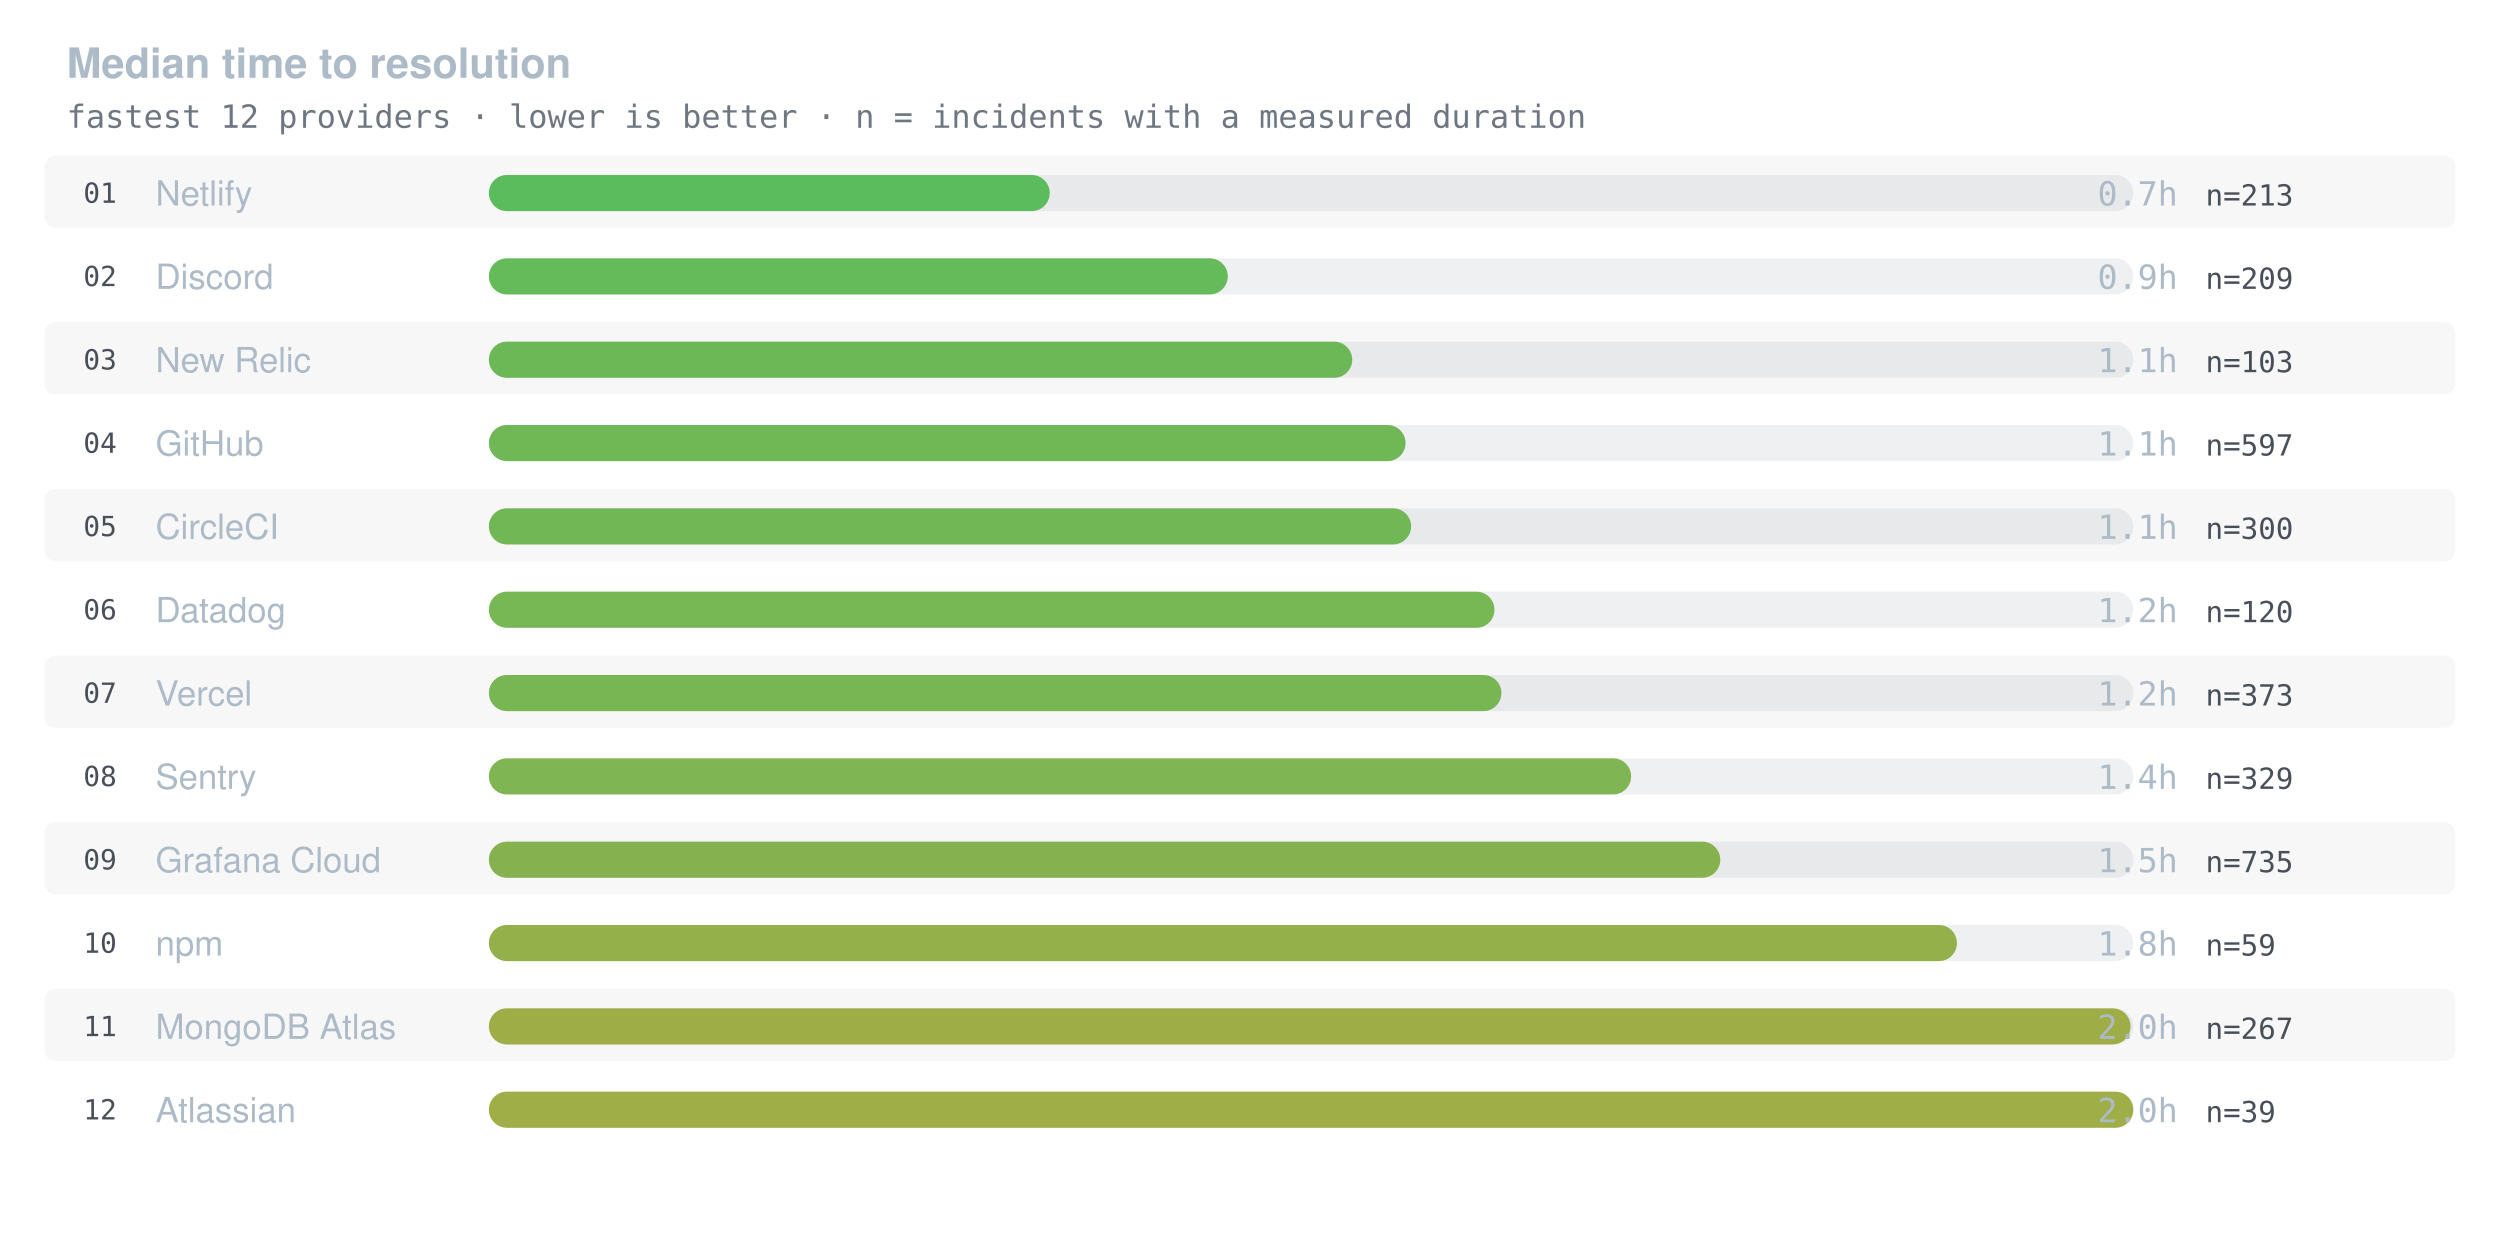
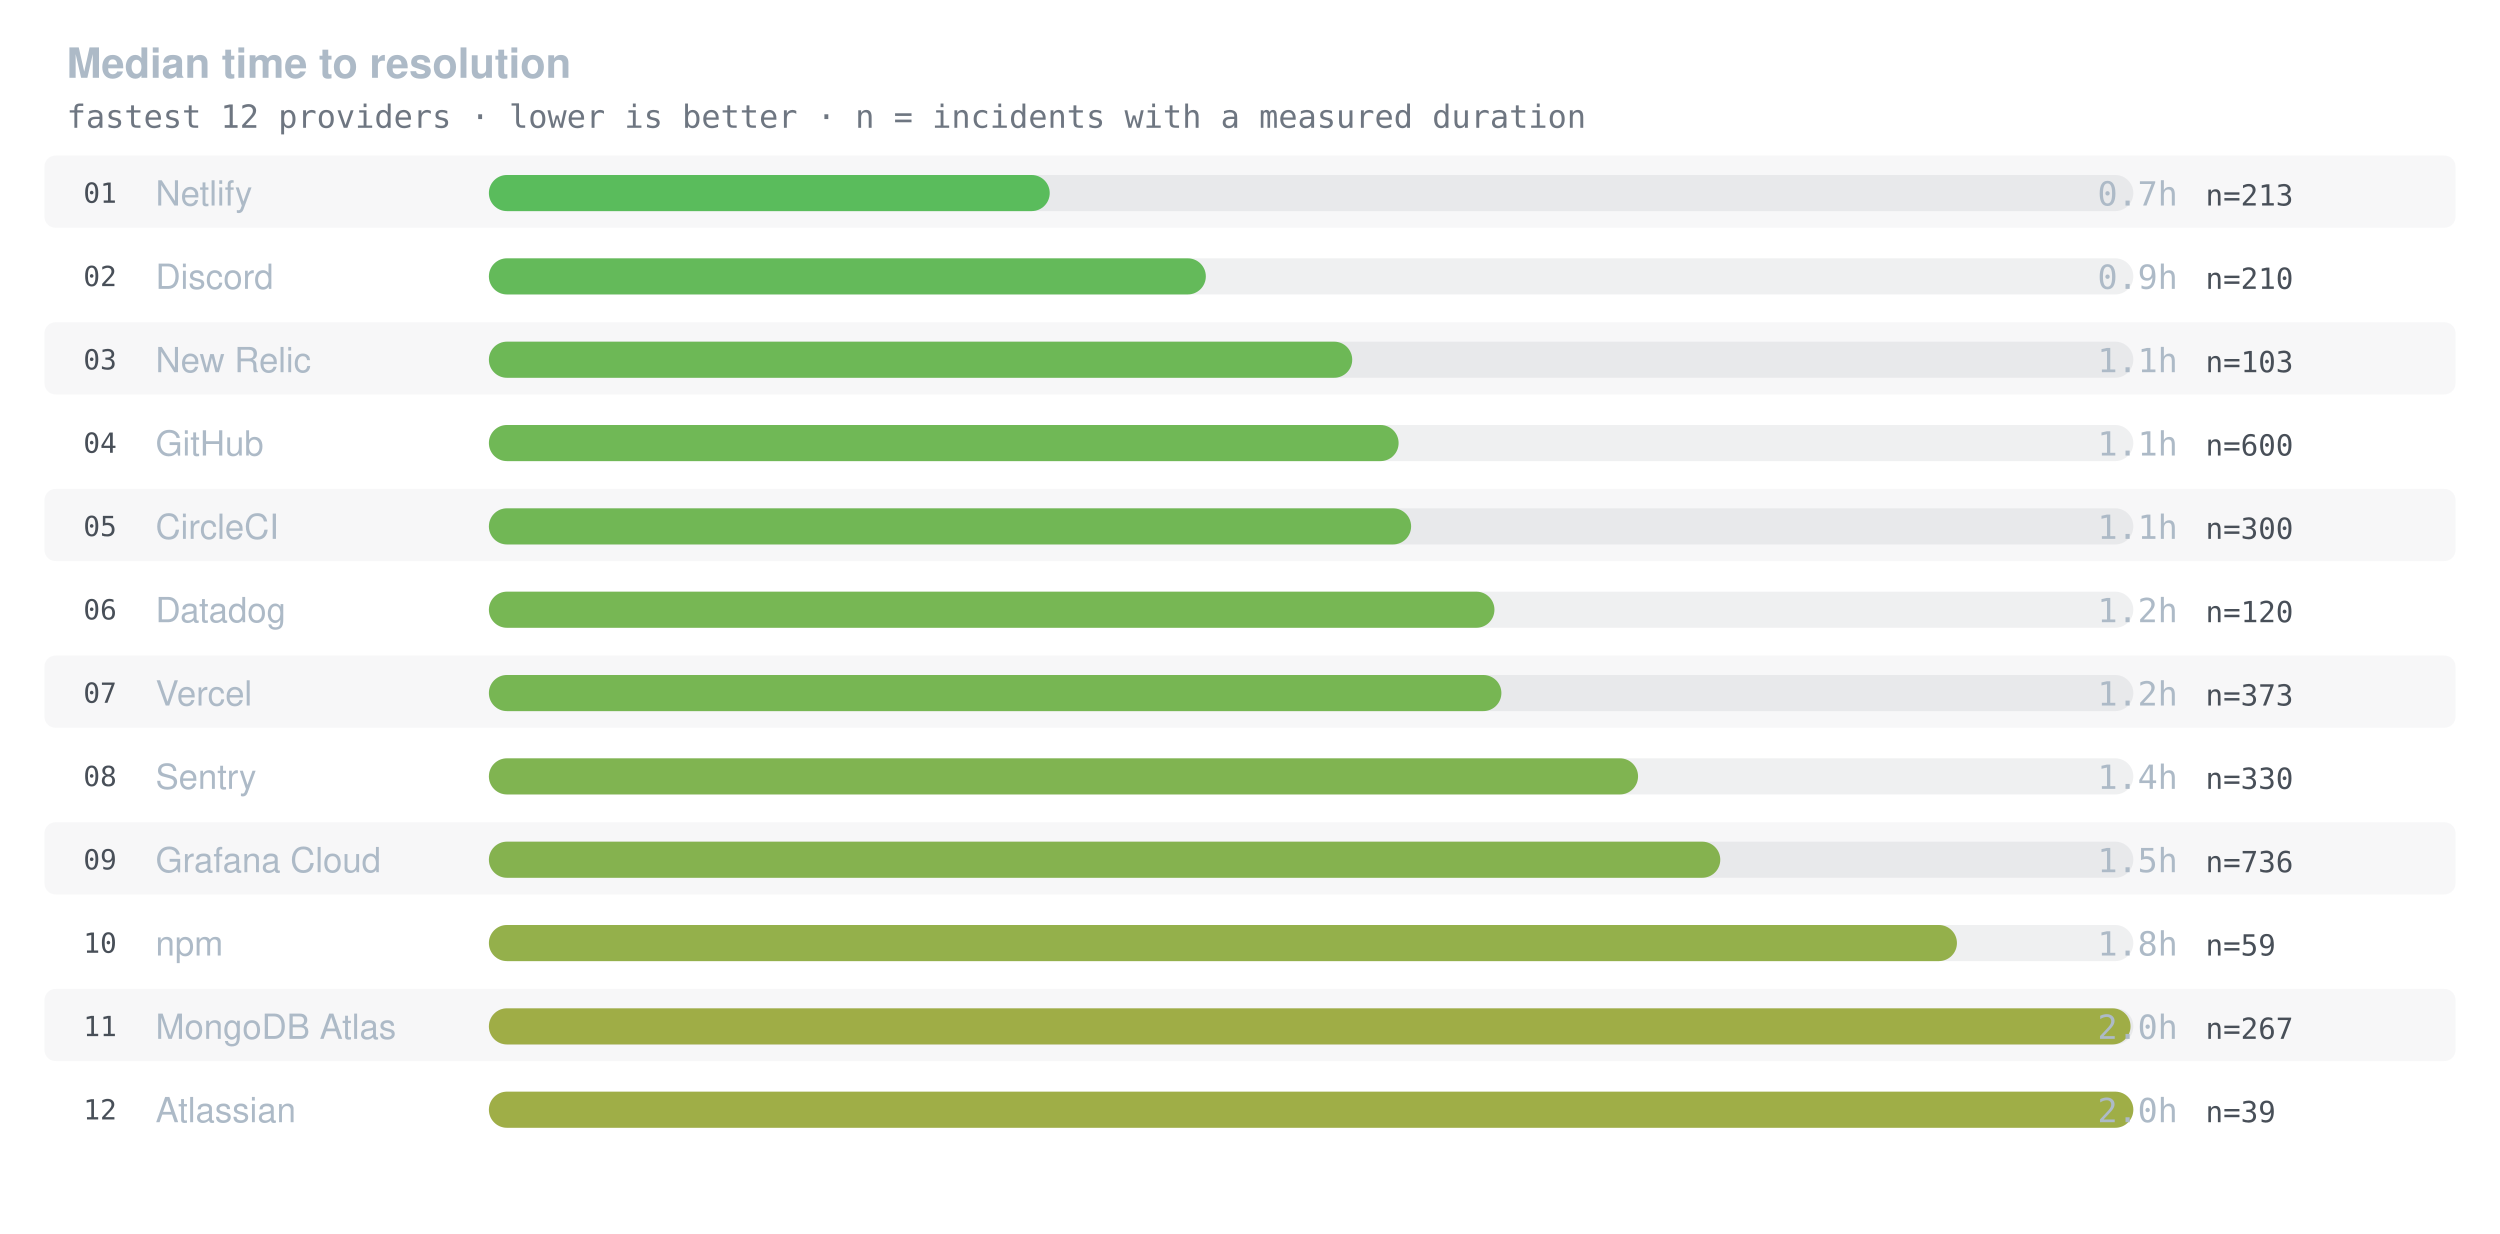
<svg xmlns="http://www.w3.org/2000/svg" viewBox="0 0 900 444" width="900" height="444" role="img">
  <text x="24" y="28" fill="#adbac7" font-size="15" font-family="-apple-system,BlinkMacSystemFont,Segoe UI,Helvetica,Arial,sans-serif" font-weight="600">Median time to resolution</text>
  <text x="24" y="46" fill="#6e7681" font-size="11.5" font-family="ui-monospace,SFMono-Regular,Menlo,Consolas,monospace">fastest 12 providers · lower is better · n = incidents with a measured duration</text>
  <rect x="16" y="56" width="868" height="26" rx="4" fill="#6e7681" opacity="0.055" />
  <text x="30" y="73" fill="#484f58" font-size="10" font-family="ui-monospace,SFMono-Regular,Menlo,Consolas,monospace">01</text>
  <text x="56" y="74" fill="#adbac7" font-size="12.5" font-family="-apple-system,BlinkMacSystemFont,Segoe UI,Helvetica,Arial,sans-serif">Netlify</text>
  <rect x="176" y="63" width="592" height="13" rx="6.5" fill="#6e7681" opacity="0.11" />
  <rect x="176" y="63" width="201.9" height="13" rx="6.5" fill="#4ab74d" opacity="0.9" />
  <text x="784" y="74" fill="#adbac7" font-size="12" font-family="ui-monospace,SFMono-Regular,Menlo,Consolas,monospace" text-anchor="end">0.7h</text>
  <text x="794" y="74" fill="#484f58" font-size="10.5" font-family="ui-monospace,SFMono-Regular,Menlo,Consolas,monospace">n=213</text>
  <text x="30" y="103" fill="#484f58" font-size="10" font-family="ui-monospace,SFMono-Regular,Menlo,Consolas,monospace">02</text>
  <text x="56" y="104" fill="#adbac7" font-size="12.5" font-family="-apple-system,BlinkMacSystemFont,Segoe UI,Helvetica,Arial,sans-serif">Discord</text>
  <rect x="176" y="93" width="592" height="13" rx="6.5" fill="#6e7681" opacity="0.11" />
-   <rect x="176" y="93" width="266.0" height="13" rx="6.5" fill="#57b449" opacity="0.9" />
+   <rect x="176" y="93" width="258.1" height="13" rx="6.5" fill="#55b449" opacity="0.9" />
  <text x="784" y="104" fill="#adbac7" font-size="12" font-family="ui-monospace,SFMono-Regular,Menlo,Consolas,monospace" text-anchor="end">0.9h</text>
-   <text x="794" y="104" fill="#484f58" font-size="10.5" font-family="ui-monospace,SFMono-Regular,Menlo,Consolas,monospace">n=209</text>
+   <text x="794" y="104" fill="#484f58" font-size="10.5" font-family="ui-monospace,SFMono-Regular,Menlo,Consolas,monospace">n=210</text>
  <rect x="16" y="116" width="868" height="26" rx="4" fill="#6e7681" opacity="0.055" />
  <text x="30" y="133" fill="#484f58" font-size="10" font-family="ui-monospace,SFMono-Regular,Menlo,Consolas,monospace">03</text>
  <text x="56" y="134" fill="#adbac7" font-size="12.5" font-family="-apple-system,BlinkMacSystemFont,Segoe UI,Helvetica,Arial,sans-serif">New Relic</text>
  <rect x="176" y="123" width="592" height="13" rx="6.5" fill="#6e7681" opacity="0.11" />
  <rect x="176" y="123" width="310.8" height="13" rx="6.5" fill="#5fb246" opacity="0.9" />
  <text x="784" y="134" fill="#adbac7" font-size="12" font-family="ui-monospace,SFMono-Regular,Menlo,Consolas,monospace" text-anchor="end">1.1h</text>
  <text x="794" y="134" fill="#484f58" font-size="10.5" font-family="ui-monospace,SFMono-Regular,Menlo,Consolas,monospace">n=103</text>
  <text x="30" y="163" fill="#484f58" font-size="10" font-family="ui-monospace,SFMono-Regular,Menlo,Consolas,monospace">04</text>
  <text x="56" y="164" fill="#adbac7" font-size="12.5" font-family="-apple-system,BlinkMacSystemFont,Segoe UI,Helvetica,Arial,sans-serif">GitHub</text>
  <rect x="176" y="153" width="592" height="13" rx="6.5" fill="#6e7681" opacity="0.11" />
-   <rect x="176" y="153" width="330.0" height="13" rx="6.5" fill="#63b145" opacity="0.9" />
+   <rect x="176" y="153" width="327.5" height="13" rx="6.5" fill="#63b145" opacity="0.9" />
  <text x="784" y="164" fill="#adbac7" font-size="12" font-family="ui-monospace,SFMono-Regular,Menlo,Consolas,monospace" text-anchor="end">1.1h</text>
-   <text x="794" y="164" fill="#484f58" font-size="10.5" font-family="ui-monospace,SFMono-Regular,Menlo,Consolas,monospace">n=597</text>
+   <text x="794" y="164" fill="#484f58" font-size="10.5" font-family="ui-monospace,SFMono-Regular,Menlo,Consolas,monospace">n=600</text>
  <rect x="16" y="176" width="868" height="26" rx="4" fill="#6e7681" opacity="0.055" />
  <text x="30" y="193" fill="#484f58" font-size="10" font-family="ui-monospace,SFMono-Regular,Menlo,Consolas,monospace">05</text>
  <text x="56" y="194" fill="#adbac7" font-size="12.5" font-family="-apple-system,BlinkMacSystemFont,Segoe UI,Helvetica,Arial,sans-serif">CircleCI</text>
  <rect x="176" y="183" width="592" height="13" rx="6.5" fill="#6e7681" opacity="0.11" />
  <rect x="176" y="183" width="332.0" height="13" rx="6.5" fill="#64b145" opacity="0.9" />
  <text x="784" y="194" fill="#adbac7" font-size="12" font-family="ui-monospace,SFMono-Regular,Menlo,Consolas,monospace" text-anchor="end">1.1h</text>
  <text x="794" y="194" fill="#484f58" font-size="10.5" font-family="ui-monospace,SFMono-Regular,Menlo,Consolas,monospace">n=300</text>
  <text x="30" y="223" fill="#484f58" font-size="10" font-family="ui-monospace,SFMono-Regular,Menlo,Consolas,monospace">06</text>
  <text x="56" y="224" fill="#adbac7" font-size="12.5" font-family="-apple-system,BlinkMacSystemFont,Segoe UI,Helvetica,Arial,sans-serif">Datadog</text>
  <rect x="176" y="213" width="592" height="13" rx="6.5" fill="#6e7681" opacity="0.11" />
  <rect x="176" y="213" width="362.0" height="13" rx="6.5" fill="#6ab043" opacity="0.9" />
  <text x="784" y="224" fill="#adbac7" font-size="12" font-family="ui-monospace,SFMono-Regular,Menlo,Consolas,monospace" text-anchor="end">1.2h</text>
  <text x="794" y="224" fill="#484f58" font-size="10.5" font-family="ui-monospace,SFMono-Regular,Menlo,Consolas,monospace">n=120</text>
  <rect x="16" y="236" width="868" height="26" rx="4" fill="#6e7681" opacity="0.055" />
  <text x="30" y="253" fill="#484f58" font-size="10" font-family="ui-monospace,SFMono-Regular,Menlo,Consolas,monospace">07</text>
  <text x="56" y="254" fill="#adbac7" font-size="12.5" font-family="-apple-system,BlinkMacSystemFont,Segoe UI,Helvetica,Arial,sans-serif">Vercel</text>
  <rect x="176" y="243" width="592" height="13" rx="6.5" fill="#6e7681" opacity="0.11" />
  <rect x="176" y="243" width="364.5" height="13" rx="6.5" fill="#6ab043" opacity="0.9" />
  <text x="784" y="254" fill="#adbac7" font-size="12" font-family="ui-monospace,SFMono-Regular,Menlo,Consolas,monospace" text-anchor="end">1.2h</text>
  <text x="794" y="254" fill="#484f58" font-size="10.5" font-family="ui-monospace,SFMono-Regular,Menlo,Consolas,monospace">n=373</text>
  <text x="30" y="283" fill="#484f58" font-size="10" font-family="ui-monospace,SFMono-Regular,Menlo,Consolas,monospace">08</text>
  <text x="56" y="284" fill="#adbac7" font-size="12.5" font-family="-apple-system,BlinkMacSystemFont,Segoe UI,Helvetica,Arial,sans-serif">Sentry</text>
  <rect x="176" y="273" width="592" height="13" rx="6.5" fill="#6e7681" opacity="0.11" />
-   <rect x="176" y="273" width="411.2" height="13" rx="6.5" fill="#73ae40" opacity="0.9" />
+   <rect x="176" y="273" width="413.7" height="13" rx="6.5" fill="#74ad3f" opacity="0.9" />
  <text x="784" y="284" fill="#adbac7" font-size="12" font-family="ui-monospace,SFMono-Regular,Menlo,Consolas,monospace" text-anchor="end">1.4h</text>
-   <text x="794" y="284" fill="#484f58" font-size="10.5" font-family="ui-monospace,SFMono-Regular,Menlo,Consolas,monospace">n=329</text>
+   <text x="794" y="284" fill="#484f58" font-size="10.5" font-family="ui-monospace,SFMono-Regular,Menlo,Consolas,monospace">n=330</text>
  <rect x="16" y="296" width="868" height="26" rx="4" fill="#6e7681" opacity="0.055" />
  <text x="30" y="313" fill="#484f58" font-size="10" font-family="ui-monospace,SFMono-Regular,Menlo,Consolas,monospace">09</text>
  <text x="56" y="314" fill="#adbac7" font-size="12.5" font-family="-apple-system,BlinkMacSystemFont,Segoe UI,Helvetica,Arial,sans-serif">Grafana Cloud</text>
  <rect x="176" y="303" width="592" height="13" rx="6.5" fill="#6e7681" opacity="0.11" />
  <rect x="176" y="303" width="443.3" height="13" rx="6.5" fill="#7aac3e" opacity="0.9" />
  <text x="784" y="314" fill="#adbac7" font-size="12" font-family="ui-monospace,SFMono-Regular,Menlo,Consolas,monospace" text-anchor="end">1.5h</text>
-   <text x="794" y="314" fill="#484f58" font-size="10.5" font-family="ui-monospace,SFMono-Regular,Menlo,Consolas,monospace">n=735</text>
+   <text x="794" y="314" fill="#484f58" font-size="10.5" font-family="ui-monospace,SFMono-Regular,Menlo,Consolas,monospace">n=736</text>
  <text x="30" y="343" fill="#484f58" font-size="10" font-family="ui-monospace,SFMono-Regular,Menlo,Consolas,monospace">10</text>
  <text x="56" y="344" fill="#adbac7" font-size="12.5" font-family="-apple-system,BlinkMacSystemFont,Segoe UI,Helvetica,Arial,sans-serif">npm</text>
  <rect x="176" y="333" width="592" height="13" rx="6.5" fill="#6e7681" opacity="0.11" />
  <rect x="176" y="333" width="528.5" height="13" rx="6.5" fill="#8ba938" opacity="0.9" />
  <text x="784" y="344" fill="#adbac7" font-size="12" font-family="ui-monospace,SFMono-Regular,Menlo,Consolas,monospace" text-anchor="end">1.8h</text>
  <text x="794" y="344" fill="#484f58" font-size="10.5" font-family="ui-monospace,SFMono-Regular,Menlo,Consolas,monospace">n=59</text>
  <rect x="16" y="356" width="868" height="26" rx="4" fill="#6e7681" opacity="0.055" />
  <text x="30" y="373" fill="#484f58" font-size="10" font-family="ui-monospace,SFMono-Regular,Menlo,Consolas,monospace">11</text>
  <text x="56" y="374" fill="#adbac7" font-size="12.5" font-family="-apple-system,BlinkMacSystemFont,Segoe UI,Helvetica,Arial,sans-serif">MongoDB Atlas</text>
  <rect x="176" y="363" width="592" height="13" rx="6.5" fill="#6e7681" opacity="0.11" />
  <rect x="176" y="363" width="591.0" height="13" rx="6.5" fill="#97a634" opacity="0.9" />
  <text x="784" y="374" fill="#adbac7" font-size="12" font-family="ui-monospace,SFMono-Regular,Menlo,Consolas,monospace" text-anchor="end">2.0h</text>
  <text x="794" y="374" fill="#484f58" font-size="10.5" font-family="ui-monospace,SFMono-Regular,Menlo,Consolas,monospace">n=267</text>
  <text x="30" y="403" fill="#484f58" font-size="10" font-family="ui-monospace,SFMono-Regular,Menlo,Consolas,monospace">12</text>
  <text x="56" y="404" fill="#adbac7" font-size="12.5" font-family="-apple-system,BlinkMacSystemFont,Segoe UI,Helvetica,Arial,sans-serif">Atlassian</text>
  <rect x="176" y="393" width="592" height="13" rx="6.5" fill="#6e7681" opacity="0.11" />
  <rect x="176" y="393" width="592.0" height="13" rx="6.5" fill="#97a634" opacity="0.9" />
  <text x="784" y="404" fill="#adbac7" font-size="12" font-family="ui-monospace,SFMono-Regular,Menlo,Consolas,monospace" text-anchor="end">2.0h</text>
  <text x="794" y="404" fill="#484f58" font-size="10.5" font-family="ui-monospace,SFMono-Regular,Menlo,Consolas,monospace">n=39</text>
</svg>
